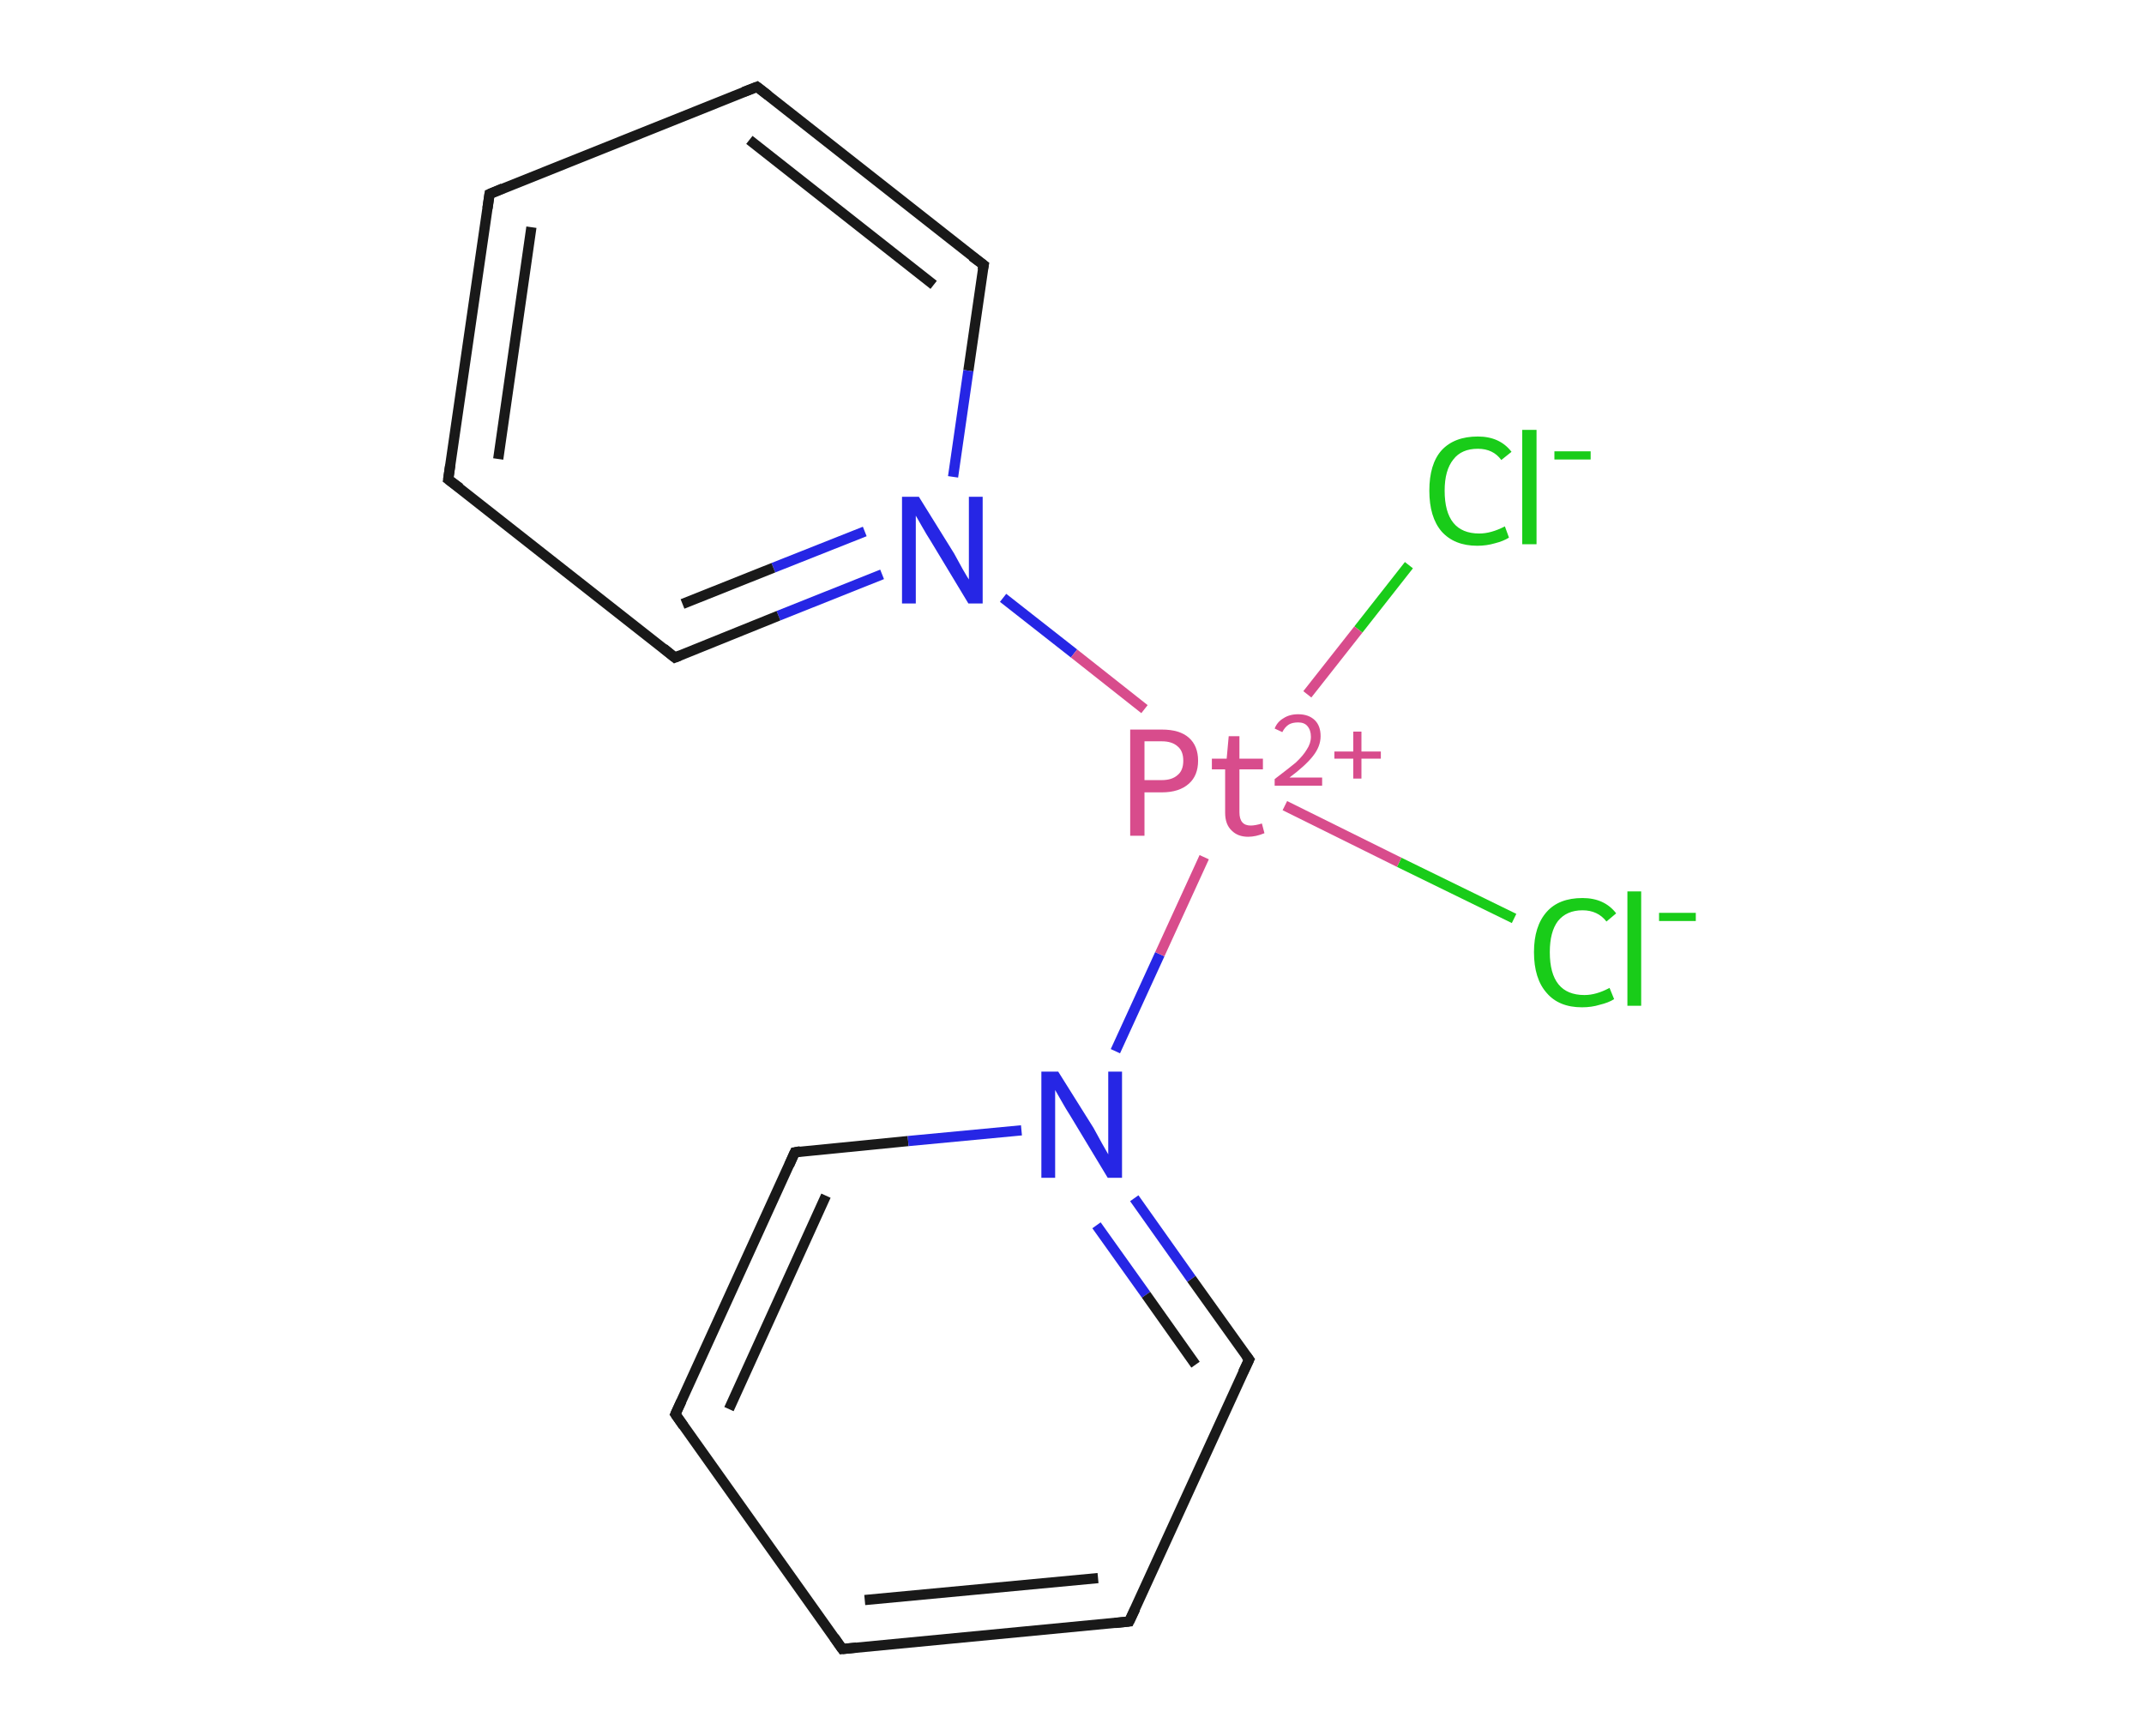
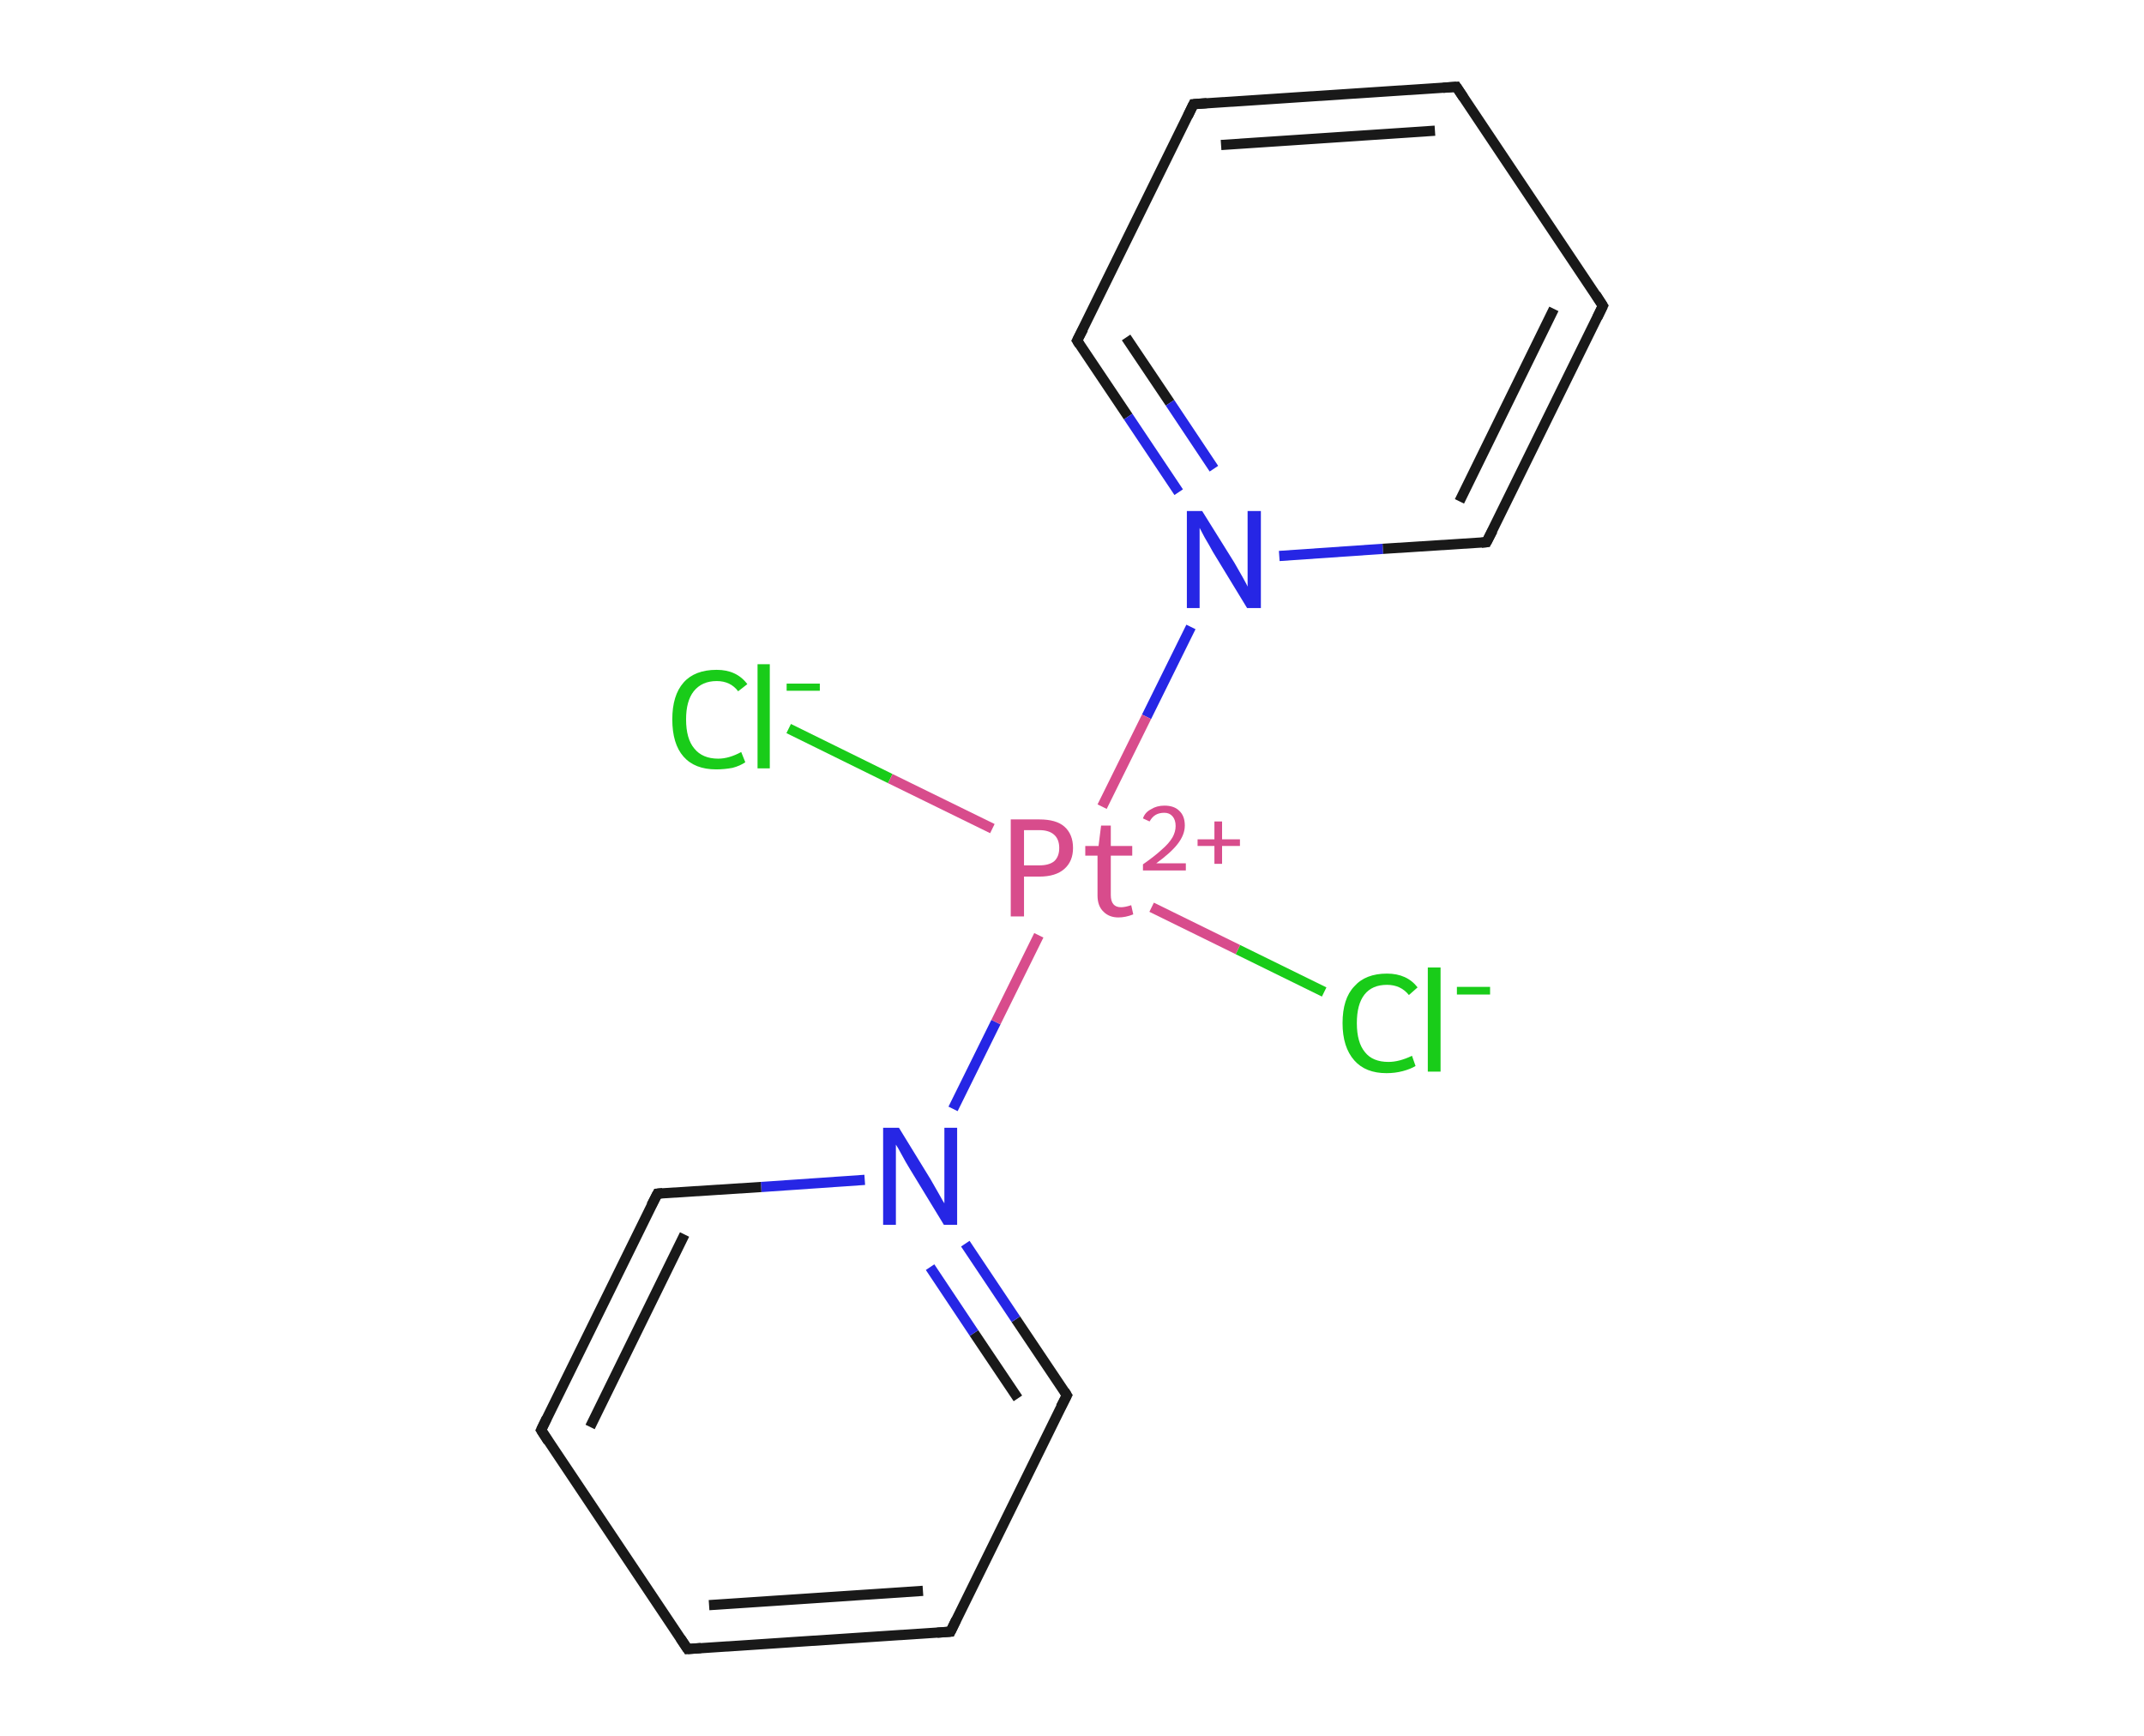
<svg xmlns="http://www.w3.org/2000/svg" version="1.1" baseProfile="full" xml:space="preserve" width="420px" height="340px" viewBox="0 0 420 340">
-   <path class="bond-0 atom-0 atom-1" d="M 296.6,179.9 L 274.1,168.9" style="fill:none;fill-rule:evenodd;stroke:#19CC19;stroke-width:2.0px;stroke-linecap:butt;stroke-linejoin:miter;stroke-opacity:1" />
-   <path class="bond-0 atom-0 atom-1" d="M 274.1,168.9 L 251.7,157.8" style="fill:none;fill-rule:evenodd;stroke:#D84C8C;stroke-width:2.0px;stroke-linecap:butt;stroke-linejoin:miter;stroke-opacity:1" />
-   <path class="bond-1 atom-2 atom-1" d="M 276.0,110.7 L 266.1,123.3" style="fill:none;fill-rule:evenodd;stroke:#19CC19;stroke-width:2.0px;stroke-linecap:butt;stroke-linejoin:miter;stroke-opacity:1" />
-   <path class="bond-1 atom-2 atom-1" d="M 266.1,123.3 L 256.1,136.0" style="fill:none;fill-rule:evenodd;stroke:#D84C8C;stroke-width:2.0px;stroke-linecap:butt;stroke-linejoin:miter;stroke-opacity:1" />
-   <path class="bond-2 atom-3 atom-1" d="M 196.5,117.1 L 210.4,128.0" style="fill:none;fill-rule:evenodd;stroke:#2626E5;stroke-width:2.0px;stroke-linecap:butt;stroke-linejoin:miter;stroke-opacity:1" />
-   <path class="bond-2 atom-3 atom-1" d="M 210.4,128.0 L 224.2,138.9" style="fill:none;fill-rule:evenodd;stroke:#D84C8C;stroke-width:2.0px;stroke-linecap:butt;stroke-linejoin:miter;stroke-opacity:1" />
-   <path class="bond-3 atom-3 atom-4" d="M 172.8,112.5 L 152.5,120.6" style="fill:none;fill-rule:evenodd;stroke:#2626E5;stroke-width:2.0px;stroke-linecap:butt;stroke-linejoin:miter;stroke-opacity:1" />
-   <path class="bond-3 atom-3 atom-4" d="M 152.5,120.6 L 132.2,128.8" style="fill:none;fill-rule:evenodd;stroke:#191919;stroke-width:2.0px;stroke-linecap:butt;stroke-linejoin:miter;stroke-opacity:1" />
-   <path class="bond-3 atom-3 atom-4" d="M 169.4,104.1 L 151.5,111.2" style="fill:none;fill-rule:evenodd;stroke:#2626E5;stroke-width:2.0px;stroke-linecap:butt;stroke-linejoin:miter;stroke-opacity:1" />
-   <path class="bond-3 atom-3 atom-4" d="M 151.5,111.2 L 133.7,118.3" style="fill:none;fill-rule:evenodd;stroke:#191919;stroke-width:2.0px;stroke-linecap:butt;stroke-linejoin:miter;stroke-opacity:1" />
-   <path class="bond-4 atom-4 atom-5" d="M 132.2,128.8 L 87.8,93.9" style="fill:none;fill-rule:evenodd;stroke:#191919;stroke-width:2.0px;stroke-linecap:butt;stroke-linejoin:miter;stroke-opacity:1" />
-   <path class="bond-5 atom-5 atom-6" d="M 87.8,93.9 L 95.9,38.0" style="fill:none;fill-rule:evenodd;stroke:#191919;stroke-width:2.0px;stroke-linecap:butt;stroke-linejoin:miter;stroke-opacity:1" />
-   <path class="bond-5 atom-5 atom-6" d="M 97.6,89.9 L 104.1,44.5" style="fill:none;fill-rule:evenodd;stroke:#191919;stroke-width:2.0px;stroke-linecap:butt;stroke-linejoin:miter;stroke-opacity:1" />
-   <path class="bond-6 atom-6 atom-7" d="M 95.9,38.0 L 148.3,17.0" style="fill:none;fill-rule:evenodd;stroke:#191919;stroke-width:2.0px;stroke-linecap:butt;stroke-linejoin:miter;stroke-opacity:1" />
-   <path class="bond-7 atom-7 atom-8" d="M 148.3,17.0 L 192.7,51.9" style="fill:none;fill-rule:evenodd;stroke:#191919;stroke-width:2.0px;stroke-linecap:butt;stroke-linejoin:miter;stroke-opacity:1" />
-   <path class="bond-7 atom-7 atom-8" d="M 146.8,27.4 L 182.9,55.8" style="fill:none;fill-rule:evenodd;stroke:#191919;stroke-width:2.0px;stroke-linecap:butt;stroke-linejoin:miter;stroke-opacity:1" />
-   <path class="bond-8 atom-9 atom-1" d="M 218.5,205.9 L 227.2,186.9" style="fill:none;fill-rule:evenodd;stroke:#2626E5;stroke-width:2.0px;stroke-linecap:butt;stroke-linejoin:miter;stroke-opacity:1" />
-   <path class="bond-8 atom-9 atom-1" d="M 227.2,186.9 L 235.9,167.9" style="fill:none;fill-rule:evenodd;stroke:#D84C8C;stroke-width:2.0px;stroke-linecap:butt;stroke-linejoin:miter;stroke-opacity:1" />
-   <path class="bond-9 atom-9 atom-10" d="M 222.2,234.7 L 233.4,250.5" style="fill:none;fill-rule:evenodd;stroke:#2626E5;stroke-width:2.0px;stroke-linecap:butt;stroke-linejoin:miter;stroke-opacity:1" />
-   <path class="bond-9 atom-9 atom-10" d="M 233.4,250.5 L 244.7,266.3" style="fill:none;fill-rule:evenodd;stroke:#191919;stroke-width:2.0px;stroke-linecap:butt;stroke-linejoin:miter;stroke-opacity:1" />
-   <path class="bond-9 atom-9 atom-10" d="M 214.8,240.0 L 224.5,253.6" style="fill:none;fill-rule:evenodd;stroke:#2626E5;stroke-width:2.0px;stroke-linecap:butt;stroke-linejoin:miter;stroke-opacity:1" />
-   <path class="bond-9 atom-9 atom-10" d="M 224.5,253.6 L 234.2,267.3" style="fill:none;fill-rule:evenodd;stroke:#191919;stroke-width:2.0px;stroke-linecap:butt;stroke-linejoin:miter;stroke-opacity:1" />
-   <path class="bond-10 atom-10 atom-11" d="M 244.7,266.3 L 221.2,317.6" style="fill:none;fill-rule:evenodd;stroke:#191919;stroke-width:2.0px;stroke-linecap:butt;stroke-linejoin:miter;stroke-opacity:1" />
-   <path class="bond-11 atom-11 atom-12" d="M 221.2,317.6 L 165.0,323.0" style="fill:none;fill-rule:evenodd;stroke:#191919;stroke-width:2.0px;stroke-linecap:butt;stroke-linejoin:miter;stroke-opacity:1" />
-   <path class="bond-11 atom-11 atom-12" d="M 215.1,309.1 L 169.4,313.4" style="fill:none;fill-rule:evenodd;stroke:#191919;stroke-width:2.0px;stroke-linecap:butt;stroke-linejoin:miter;stroke-opacity:1" />
-   <path class="bond-12 atom-12 atom-13" d="M 165.0,323.0 L 132.3,277.0" style="fill:none;fill-rule:evenodd;stroke:#191919;stroke-width:2.0px;stroke-linecap:butt;stroke-linejoin:miter;stroke-opacity:1" />
-   <path class="bond-13 atom-13 atom-14" d="M 132.3,277.0 L 155.7,225.7" style="fill:none;fill-rule:evenodd;stroke:#191919;stroke-width:2.0px;stroke-linecap:butt;stroke-linejoin:miter;stroke-opacity:1" />
-   <path class="bond-13 atom-13 atom-14" d="M 142.8,276.0 L 161.8,234.2" style="fill:none;fill-rule:evenodd;stroke:#191919;stroke-width:2.0px;stroke-linecap:butt;stroke-linejoin:miter;stroke-opacity:1" />
-   <path class="bond-14 atom-8 atom-3" d="M 192.7,51.9 L 189.7,72.6" style="fill:none;fill-rule:evenodd;stroke:#191919;stroke-width:2.0px;stroke-linecap:butt;stroke-linejoin:miter;stroke-opacity:1" />
-   <path class="bond-14 atom-8 atom-3" d="M 189.7,72.6 L 186.7,93.4" style="fill:none;fill-rule:evenodd;stroke:#2626E5;stroke-width:2.0px;stroke-linecap:butt;stroke-linejoin:miter;stroke-opacity:1" />
-   <path class="bond-15 atom-14 atom-9" d="M 155.7,225.7 L 177.9,223.5" style="fill:none;fill-rule:evenodd;stroke:#191919;stroke-width:2.0px;stroke-linecap:butt;stroke-linejoin:miter;stroke-opacity:1" />
-   <path class="bond-15 atom-14 atom-9" d="M 177.9,223.5 L 200.1,221.4" style="fill:none;fill-rule:evenodd;stroke:#2626E5;stroke-width:2.0px;stroke-linecap:butt;stroke-linejoin:miter;stroke-opacity:1" />
-   <path d="M 133.2,128.4 L 132.2,128.8 L 130.0,127.0" style="fill:none;stroke:#191919;stroke-width:2.0px;stroke-linecap:butt;stroke-linejoin:miter;stroke-miterlimit:10;stroke-opacity:1;" />
-   <path d="M 90.1,95.6 L 87.8,93.9 L 88.2,91.1" style="fill:none;stroke:#191919;stroke-width:2.0px;stroke-linecap:butt;stroke-linejoin:miter;stroke-miterlimit:10;stroke-opacity:1;" />
-   <path d="M 95.5,40.8 L 95.9,38.0 L 98.5,36.9" style="fill:none;stroke:#191919;stroke-width:2.0px;stroke-linecap:butt;stroke-linejoin:miter;stroke-miterlimit:10;stroke-opacity:1;" />
-   <path d="M 145.7,18.0 L 148.3,17.0 L 150.5,18.7" style="fill:none;stroke:#191919;stroke-width:2.0px;stroke-linecap:butt;stroke-linejoin:miter;stroke-miterlimit:10;stroke-opacity:1;" />
-   <path d="M 190.4,50.2 L 192.7,51.9 L 192.5,52.9" style="fill:none;stroke:#191919;stroke-width:2.0px;stroke-linecap:butt;stroke-linejoin:miter;stroke-miterlimit:10;stroke-opacity:1;" />
-   <path d="M 244.1,265.5 L 244.7,266.3 L 243.5,268.8" style="fill:none;stroke:#191919;stroke-width:2.0px;stroke-linecap:butt;stroke-linejoin:miter;stroke-miterlimit:10;stroke-opacity:1;" />
-   <path d="M 222.4,315.1 L 221.2,317.6 L 218.4,317.9" style="fill:none;stroke:#191919;stroke-width:2.0px;stroke-linecap:butt;stroke-linejoin:miter;stroke-miterlimit:10;stroke-opacity:1;" />
-   <path d="M 167.8,322.7 L 165.0,323.0 L 163.4,320.7" style="fill:none;stroke:#191919;stroke-width:2.0px;stroke-linecap:butt;stroke-linejoin:miter;stroke-miterlimit:10;stroke-opacity:1;" />
-   <path d="M 133.9,279.3 L 132.3,277.0 L 133.5,274.4" style="fill:none;stroke:#191919;stroke-width:2.0px;stroke-linecap:butt;stroke-linejoin:miter;stroke-miterlimit:10;stroke-opacity:1;" />
-   <path d="M 154.6,228.2 L 155.7,225.7 L 156.8,225.5" style="fill:none;stroke:#191919;stroke-width:2.0px;stroke-linecap:butt;stroke-linejoin:miter;stroke-miterlimit:10;stroke-opacity:1;" />
-   <path class="atom-0" d="M 300.5 186.5 Q 300.5 181.4, 303.0 178.6 Q 305.4 175.9, 310.0 175.9 Q 314.3 175.9, 316.6 178.9 L 314.7 180.5 Q 313.0 178.3, 310.0 178.3 Q 306.9 178.3, 305.2 180.4 Q 303.6 182.5, 303.6 186.5 Q 303.6 190.7, 305.3 192.8 Q 307.0 194.9, 310.4 194.9 Q 312.7 194.9, 315.3 193.5 L 316.2 195.7 Q 315.1 196.4, 313.4 196.8 Q 311.8 197.3, 309.9 197.3 Q 305.4 197.3, 303.0 194.5 Q 300.5 191.7, 300.5 186.5 " fill="#19CC19" />
-   <path class="atom-0" d="M 318.8 174.6 L 321.5 174.6 L 321.5 197.0 L 318.8 197.0 L 318.8 174.6 " fill="#19CC19" />
-   <path class="atom-0" d="M 325.0 178.8 L 332.2 178.8 L 332.2 180.4 L 325.0 180.4 L 325.0 178.8 " fill="#19CC19" />
-   <path class="atom-1" d="M 227.6 142.9 Q 231.1 142.9, 232.9 144.5 Q 234.7 146.1, 234.7 149.0 Q 234.7 151.9, 232.9 153.5 Q 231.0 155.2, 227.6 155.2 L 224.2 155.2 L 224.2 163.7 L 221.4 163.7 L 221.4 142.9 L 227.6 142.9 M 227.6 152.8 Q 229.6 152.8, 230.7 151.8 Q 231.8 150.9, 231.8 149.0 Q 231.8 147.1, 230.7 146.2 Q 229.6 145.2, 227.6 145.2 L 224.2 145.2 L 224.2 152.8 L 227.6 152.8 " fill="#D84C8C" />
-   <path class="atom-1" d="M 237.4 150.7 L 237.4 148.6 L 240.3 148.6 L 240.7 144.2 L 242.8 144.2 L 242.8 148.6 L 247.4 148.6 L 247.4 150.7 L 242.8 150.7 L 242.8 159.1 Q 242.8 161.7, 245.0 161.7 Q 245.9 161.7, 247.2 161.3 L 247.7 163.2 Q 246.0 163.9, 244.5 163.9 Q 242.5 163.9, 241.3 162.7 Q 240.0 161.5, 240.0 159.2 L 240.0 150.7 L 237.4 150.7 " fill="#D84C8C" />
-   <path class="atom-1" d="M 249.7 142.7 Q 250.2 141.4, 251.4 140.7 Q 252.6 139.9, 254.3 139.9 Q 256.4 139.9, 257.6 141.1 Q 258.7 142.2, 258.7 144.2 Q 258.7 146.2, 257.2 148.1 Q 255.7 150.0, 252.6 152.3 L 259.0 152.3 L 259.0 153.9 L 249.7 153.9 L 249.7 152.6 Q 252.2 150.7, 253.8 149.4 Q 255.3 148.0, 256.0 146.8 Q 256.8 145.6, 256.8 144.3 Q 256.8 143.0, 256.1 142.2 Q 255.5 141.5, 254.3 141.5 Q 253.2 141.5, 252.5 141.9 Q 251.7 142.4, 251.2 143.4 L 249.7 142.7 " fill="#D84C8C" />
-   <path class="atom-1" d="M 261.4 147.2 L 265.1 147.2 L 265.1 143.3 L 266.7 143.3 L 266.7 147.2 L 270.5 147.2 L 270.5 148.6 L 266.7 148.6 L 266.7 152.5 L 265.1 152.5 L 265.1 148.6 L 261.4 148.6 L 261.4 147.2 " fill="#D84C8C" />
-   <path class="atom-2" d="M 280.0 96.1 Q 280.0 90.9, 282.4 88.2 Q 284.9 85.5, 289.5 85.5 Q 293.8 85.5, 296.1 88.5 L 294.1 90.1 Q 292.5 87.9, 289.5 87.9 Q 286.3 87.9, 284.7 90.0 Q 283.0 92.1, 283.0 96.1 Q 283.0 100.3, 284.7 102.4 Q 286.4 104.5, 289.8 104.5 Q 292.1 104.5, 294.8 103.1 L 295.6 105.3 Q 294.5 106.0, 292.9 106.4 Q 291.2 106.9, 289.4 106.9 Q 284.9 106.9, 282.4 104.1 Q 280.0 101.3, 280.0 96.1 " fill="#19CC19" />
-   <path class="atom-2" d="M 298.2 84.2 L 301.0 84.2 L 301.0 106.6 L 298.2 106.6 L 298.2 84.2 " fill="#19CC19" />
-   <path class="atom-2" d="M 304.5 88.4 L 311.6 88.4 L 311.6 90.0 L 304.5 90.0 L 304.5 88.4 " fill="#19CC19" />
-   <path class="atom-3" d="M 180.0 97.3 L 186.9 108.4 Q 187.5 109.5, 188.6 111.5 Q 189.7 113.4, 189.8 113.5 L 189.8 97.3 L 192.5 97.3 L 192.5 118.2 L 189.7 118.2 L 182.4 106.1 Q 181.5 104.7, 180.6 103.1 Q 179.7 101.5, 179.4 101.0 L 179.4 118.2 L 176.7 118.2 L 176.7 97.3 L 180.0 97.3 " fill="#2626E5" />
-   <path class="atom-9" d="M 207.3 209.9 L 214.2 220.9 Q 214.8 222.0, 215.9 224.0 Q 217.0 225.9, 217.1 226.1 L 217.1 209.9 L 219.8 209.9 L 219.8 230.7 L 217.0 230.7 L 209.7 218.6 Q 208.8 217.2, 207.9 215.6 Q 207.0 214.0, 206.7 213.5 L 206.7 230.7 L 204.0 230.7 L 204.0 209.9 L 207.3 209.9 " fill="#2626E5" />
+   <path class="bond-0 atom-3 atom-4" d="M 285.3,17.0 L 233.8,20.4" style="fill:none;fill-rule:evenodd;stroke:#191919;stroke-width:2.0px;stroke-linecap:butt;stroke-linejoin:miter;stroke-opacity:1" />
+   <path class="bond-0 atom-3 atom-4" d="M 281.1,25.6 L 239.2,28.4" style="fill:none;fill-rule:evenodd;stroke:#191919;stroke-width:2.0px;stroke-linecap:butt;stroke-linejoin:miter;stroke-opacity:1" />
+   <path class="bond-1 atom-4 atom-5" d="M 233.8,20.4 L 211.0,66.7" style="fill:none;fill-rule:evenodd;stroke:#191919;stroke-width:2.0px;stroke-linecap:butt;stroke-linejoin:miter;stroke-opacity:1" />
+   <path class="bond-2 atom-5 atom-6" d="M 211.0,66.7 L 221.0,81.6" style="fill:none;fill-rule:evenodd;stroke:#191919;stroke-width:2.0px;stroke-linecap:butt;stroke-linejoin:miter;stroke-opacity:1" />
+   <path class="bond-2 atom-5 atom-6" d="M 221.0,81.6 L 230.9,96.4" style="fill:none;fill-rule:evenodd;stroke:#2626E5;stroke-width:2.0px;stroke-linecap:butt;stroke-linejoin:miter;stroke-opacity:1" />
+   <path class="bond-2 atom-5 atom-6" d="M 220.6,66.1 L 229.2,78.9" style="fill:none;fill-rule:evenodd;stroke:#191919;stroke-width:2.0px;stroke-linecap:butt;stroke-linejoin:miter;stroke-opacity:1" />
+   <path class="bond-2 atom-5 atom-6" d="M 229.2,78.9 L 237.8,91.8" style="fill:none;fill-rule:evenodd;stroke:#2626E5;stroke-width:2.0px;stroke-linecap:butt;stroke-linejoin:miter;stroke-opacity:1" />
+   <path class="bond-3 atom-6 atom-7" d="M 250.6,108.9 L 270.9,107.5" style="fill:none;fill-rule:evenodd;stroke:#2626E5;stroke-width:2.0px;stroke-linecap:butt;stroke-linejoin:miter;stroke-opacity:1" />
+   <path class="bond-3 atom-6 atom-7" d="M 270.9,107.5 L 291.2,106.2" style="fill:none;fill-rule:evenodd;stroke:#191919;stroke-width:2.0px;stroke-linecap:butt;stroke-linejoin:miter;stroke-opacity:1" />
+   <path class="bond-4 atom-7 atom-8" d="M 291.2,106.2 L 314.0,59.9" style="fill:none;fill-rule:evenodd;stroke:#191919;stroke-width:2.0px;stroke-linecap:butt;stroke-linejoin:miter;stroke-opacity:1" />
+   <path class="bond-4 atom-7 atom-8" d="M 285.9,98.2 L 304.4,60.5" style="fill:none;fill-rule:evenodd;stroke:#191919;stroke-width:2.0px;stroke-linecap:butt;stroke-linejoin:miter;stroke-opacity:1" />
+   <path class="bond-5 atom-8 atom-3" d="M 314.0,59.9 L 285.3,17.0" style="fill:none;fill-rule:evenodd;stroke:#191919;stroke-width:2.0px;stroke-linecap:butt;stroke-linejoin:miter;stroke-opacity:1" />
+   <path class="bond-6 atom-9 atom-10" d="M 134.7,323.0 L 186.2,319.6" style="fill:none;fill-rule:evenodd;stroke:#191919;stroke-width:2.0px;stroke-linecap:butt;stroke-linejoin:miter;stroke-opacity:1" />
+   <path class="bond-6 atom-9 atom-10" d="M 138.9,314.4 L 180.8,311.6" style="fill:none;fill-rule:evenodd;stroke:#191919;stroke-width:2.0px;stroke-linecap:butt;stroke-linejoin:miter;stroke-opacity:1" />
+   <path class="bond-7 atom-10 atom-11" d="M 186.2,319.6 L 209.0,273.3" style="fill:none;fill-rule:evenodd;stroke:#191919;stroke-width:2.0px;stroke-linecap:butt;stroke-linejoin:miter;stroke-opacity:1" />
+   <path class="bond-8 atom-11 atom-12" d="M 209.0,273.3 L 199.0,258.4" style="fill:none;fill-rule:evenodd;stroke:#191919;stroke-width:2.0px;stroke-linecap:butt;stroke-linejoin:miter;stroke-opacity:1" />
+   <path class="bond-8 atom-11 atom-12" d="M 199.0,258.4 L 189.1,243.6" style="fill:none;fill-rule:evenodd;stroke:#2626E5;stroke-width:2.0px;stroke-linecap:butt;stroke-linejoin:miter;stroke-opacity:1" />
+   <path class="bond-8 atom-11 atom-12" d="M 199.4,273.9 L 190.8,261.1" style="fill:none;fill-rule:evenodd;stroke:#191919;stroke-width:2.0px;stroke-linecap:butt;stroke-linejoin:miter;stroke-opacity:1" />
+   <path class="bond-8 atom-11 atom-12" d="M 190.8,261.1 L 182.2,248.2" style="fill:none;fill-rule:evenodd;stroke:#2626E5;stroke-width:2.0px;stroke-linecap:butt;stroke-linejoin:miter;stroke-opacity:1" />
+   <path class="bond-9 atom-12 atom-13" d="M 169.4,231.1 L 149.1,232.5" style="fill:none;fill-rule:evenodd;stroke:#2626E5;stroke-width:2.0px;stroke-linecap:butt;stroke-linejoin:miter;stroke-opacity:1" />
+   <path class="bond-9 atom-12 atom-13" d="M 149.1,232.5 L 128.8,233.8" style="fill:none;fill-rule:evenodd;stroke:#191919;stroke-width:2.0px;stroke-linecap:butt;stroke-linejoin:miter;stroke-opacity:1" />
+   <path class="bond-10 atom-13 atom-14" d="M 128.8,233.8 L 106.0,280.1" style="fill:none;fill-rule:evenodd;stroke:#191919;stroke-width:2.0px;stroke-linecap:butt;stroke-linejoin:miter;stroke-opacity:1" />
+   <path class="bond-10 atom-13 atom-14" d="M 134.1,241.8 L 115.6,279.5" style="fill:none;fill-rule:evenodd;stroke:#191919;stroke-width:2.0px;stroke-linecap:butt;stroke-linejoin:miter;stroke-opacity:1" />
+   <path class="bond-11 atom-14 atom-9" d="M 106.0,280.1 L 134.7,323.0" style="fill:none;fill-rule:evenodd;stroke:#191919;stroke-width:2.0px;stroke-linecap:butt;stroke-linejoin:miter;stroke-opacity:1" />
+   <path class="bond-12 atom-1 atom-0" d="M 259.4,194.3 L 242.5,186.0" style="fill:none;fill-rule:evenodd;stroke:#19CC19;stroke-width:2.0px;stroke-linecap:butt;stroke-linejoin:miter;stroke-opacity:1" />
+   <path class="bond-12 atom-1 atom-0" d="M 242.5,186.0 L 225.6,177.7" style="fill:none;fill-rule:evenodd;stroke:#D84C8C;stroke-width:2.0px;stroke-linecap:butt;stroke-linejoin:miter;stroke-opacity:1" />
+   <path class="bond-13 atom-2 atom-0" d="M 154.5,142.7 L 174.4,152.5" style="fill:none;fill-rule:evenodd;stroke:#19CC19;stroke-width:2.0px;stroke-linecap:butt;stroke-linejoin:miter;stroke-opacity:1" />
+   <path class="bond-13 atom-2 atom-0" d="M 174.4,152.5 L 194.4,162.3" style="fill:none;fill-rule:evenodd;stroke:#D84C8C;stroke-width:2.0px;stroke-linecap:butt;stroke-linejoin:miter;stroke-opacity:1" />
+   <path class="bond-14 atom-6 atom-0" d="M 233.3,122.8 L 224.6,140.4" style="fill:none;fill-rule:evenodd;stroke:#2626E5;stroke-width:2.0px;stroke-linecap:butt;stroke-linejoin:miter;stroke-opacity:1" />
+   <path class="bond-14 atom-6 atom-0" d="M 224.6,140.4 L 215.9,158.0" style="fill:none;fill-rule:evenodd;stroke:#D84C8C;stroke-width:2.0px;stroke-linecap:butt;stroke-linejoin:miter;stroke-opacity:1" />
+   <path class="bond-15 atom-12 atom-0" d="M 186.7,217.2 L 195.1,200.2" style="fill:none;fill-rule:evenodd;stroke:#2626E5;stroke-width:2.0px;stroke-linecap:butt;stroke-linejoin:miter;stroke-opacity:1" />
+   <path class="bond-15 atom-12 atom-0" d="M 195.1,200.2 L 203.5,183.2" style="fill:none;fill-rule:evenodd;stroke:#D84C8C;stroke-width:2.0px;stroke-linecap:butt;stroke-linejoin:miter;stroke-opacity:1" />
+   <path d="M 282.7,17.2 L 285.3,17.0 L 286.7,19.1" style="fill:none;stroke:#191919;stroke-width:2.0px;stroke-linecap:butt;stroke-linejoin:miter;stroke-miterlimit:10;stroke-opacity:1;" />
+   <path d="M 236.4,20.2 L 233.8,20.4 L 232.7,22.7" style="fill:none;stroke:#191919;stroke-width:2.0px;stroke-linecap:butt;stroke-linejoin:miter;stroke-miterlimit:10;stroke-opacity:1;" />
+   <path d="M 212.2,64.4 L 211.0,66.7 L 211.5,67.5" style="fill:none;stroke:#191919;stroke-width:2.0px;stroke-linecap:butt;stroke-linejoin:miter;stroke-miterlimit:10;stroke-opacity:1;" />
+   <path d="M 290.2,106.3 L 291.2,106.2 L 292.4,103.9" style="fill:none;stroke:#191919;stroke-width:2.0px;stroke-linecap:butt;stroke-linejoin:miter;stroke-miterlimit:10;stroke-opacity:1;" />
+   <path d="M 312.9,62.2 L 314.0,59.9 L 312.6,57.7" style="fill:none;stroke:#191919;stroke-width:2.0px;stroke-linecap:butt;stroke-linejoin:miter;stroke-miterlimit:10;stroke-opacity:1;" />
+   <path d="M 137.3,322.8 L 134.7,323.0 L 133.3,320.9" style="fill:none;stroke:#191919;stroke-width:2.0px;stroke-linecap:butt;stroke-linejoin:miter;stroke-miterlimit:10;stroke-opacity:1;" />
+   <path d="M 183.6,319.8 L 186.2,319.6 L 187.3,317.3" style="fill:none;stroke:#191919;stroke-width:2.0px;stroke-linecap:butt;stroke-linejoin:miter;stroke-miterlimit:10;stroke-opacity:1;" />
+   <path d="M 207.8,275.6 L 209.0,273.3 L 208.5,272.5" style="fill:none;stroke:#191919;stroke-width:2.0px;stroke-linecap:butt;stroke-linejoin:miter;stroke-miterlimit:10;stroke-opacity:1;" />
+   <path d="M 129.8,233.7 L 128.8,233.8 L 127.6,236.1" style="fill:none;stroke:#191919;stroke-width:2.0px;stroke-linecap:butt;stroke-linejoin:miter;stroke-miterlimit:10;stroke-opacity:1;" />
+   <path d="M 107.1,277.8 L 106.0,280.1 L 107.4,282.3" style="fill:none;stroke:#191919;stroke-width:2.0px;stroke-linecap:butt;stroke-linejoin:miter;stroke-miterlimit:10;stroke-opacity:1;" />
+   <path class="atom-0" d="M 203.6 160.5 Q 206.9 160.5, 208.5 161.9 Q 210.2 163.4, 210.2 166.1 Q 210.2 168.7, 208.5 170.2 Q 206.8 171.7, 203.6 171.7 L 200.6 171.7 L 200.6 179.5 L 198.0 179.5 L 198.0 160.5 L 203.6 160.5 M 203.6 169.5 Q 205.5 169.5, 206.5 168.7 Q 207.5 167.8, 207.5 166.1 Q 207.5 164.4, 206.5 163.5 Q 205.5 162.6, 203.6 162.6 L 200.6 162.6 L 200.6 169.5 L 203.6 169.5 " fill="#D84C8C" />
+   <path class="atom-0" d="M 212.6 167.6 L 212.6 165.7 L 215.2 165.7 L 215.7 161.7 L 217.6 161.7 L 217.6 165.7 L 221.8 165.7 L 221.8 167.6 L 217.6 167.6 L 217.6 175.3 Q 217.6 177.7, 219.6 177.7 Q 220.4 177.7, 221.6 177.3 L 222.0 179.1 Q 220.5 179.7, 219.1 179.7 Q 217.3 179.7, 216.2 178.6 Q 215.0 177.5, 215.0 175.4 L 215.0 167.6 L 212.6 167.6 " fill="#D84C8C" />
+   <path class="atom-0" d="M 223.9 160.3 Q 224.3 159.1, 225.5 158.5 Q 226.6 157.8, 228.1 157.8 Q 230.0 157.8, 231.0 158.8 Q 232.1 159.8, 232.1 161.7 Q 232.1 163.5, 230.7 165.3 Q 229.4 167.0, 226.5 169.1 L 232.3 169.1 L 232.3 170.5 L 223.9 170.5 L 223.9 169.3 Q 226.2 167.7, 227.6 166.4 Q 229.0 165.2, 229.7 164.0 Q 230.3 162.9, 230.3 161.8 Q 230.3 160.6, 229.7 159.9 Q 229.1 159.2, 228.1 159.2 Q 227.1 159.2, 226.4 159.6 Q 225.7 160.0, 225.2 160.9 L 223.9 160.3 " fill="#D84C8C" />
+   <path class="atom-0" d="M 234.6 164.4 L 237.9 164.4 L 237.9 160.9 L 239.4 160.9 L 239.4 164.4 L 242.9 164.4 L 242.9 165.7 L 239.4 165.7 L 239.4 169.2 L 237.9 169.2 L 237.9 165.7 L 234.6 165.7 L 234.6 164.4 " fill="#D84C8C" />
+   <path class="atom-1" d="M 263.0 200.4 Q 263.0 195.6, 265.3 193.2 Q 267.5 190.7, 271.7 190.7 Q 275.6 190.7, 277.7 193.4 L 276.0 194.9 Q 274.4 192.9, 271.7 192.9 Q 268.8 192.9, 267.3 194.8 Q 265.8 196.7, 265.8 200.4 Q 265.8 204.2, 267.4 206.1 Q 268.9 208.0, 272.0 208.0 Q 274.1 208.0, 276.6 206.8 L 277.3 208.8 Q 276.3 209.4, 274.8 209.8 Q 273.3 210.2, 271.6 210.2 Q 267.5 210.2, 265.3 207.7 Q 263.0 205.1, 263.0 200.4 " fill="#19CC19" />
+   <path class="atom-1" d="M 279.7 189.5 L 282.2 189.5 L 282.2 209.9 L 279.7 209.9 L 279.7 189.5 " fill="#19CC19" />
+   <path class="atom-1" d="M 285.4 193.3 L 291.9 193.3 L 291.9 194.8 L 285.4 194.8 L 285.4 193.3 " fill="#19CC19" />
+   <path class="atom-2" d="M 131.7 140.9 Q 131.7 136.2, 133.9 133.7 Q 136.1 131.2, 140.4 131.2 Q 144.3 131.2, 146.4 134.0 L 144.6 135.4 Q 143.1 133.4, 140.4 133.4 Q 137.5 133.4, 135.9 135.4 Q 134.4 137.3, 134.4 140.9 Q 134.4 144.7, 136.0 146.6 Q 137.6 148.6, 140.7 148.6 Q 142.8 148.6, 145.2 147.3 L 146.0 149.3 Q 145.0 150.0, 143.5 150.4 Q 141.9 150.7, 140.3 150.7 Q 136.1 150.7, 133.9 148.2 Q 131.7 145.7, 131.7 140.9 " fill="#19CC19" />
+   <path class="atom-2" d="M 148.4 130.1 L 150.8 130.1 L 150.8 150.5 L 148.4 150.5 L 148.4 130.1 " fill="#19CC19" />
+   <path class="atom-2" d="M 154.1 133.9 L 160.6 133.9 L 160.6 135.3 L 154.1 135.3 L 154.1 133.9 " fill="#19CC19" />
+   <path class="atom-6" d="M 235.5 100.1 L 241.8 110.2 Q 242.4 111.2, 243.4 113.0 Q 244.4 114.8, 244.4 114.9 L 244.4 100.1 L 247.0 100.1 L 247.0 119.1 L 244.3 119.1 L 237.6 108.1 Q 236.9 106.8, 236.0 105.3 Q 235.2 103.8, 235.0 103.4 L 235.0 119.1 L 232.5 119.1 L 232.5 100.1 L 235.5 100.1 " fill="#2626E5" />
+   <path class="atom-12" d="M 176.1 220.9 L 182.3 231.0 Q 182.9 232.0, 183.9 233.8 Q 184.9 235.6, 185.0 235.7 L 185.0 220.9 L 187.5 220.9 L 187.5 239.9 L 184.9 239.9 L 178.2 228.9 Q 177.4 227.6, 176.6 226.1 Q 175.8 224.6, 175.5 224.2 L 175.5 239.9 L 173.0 239.9 L 173.0 220.9 L 176.1 220.9 " fill="#2626E5" />
</svg>
